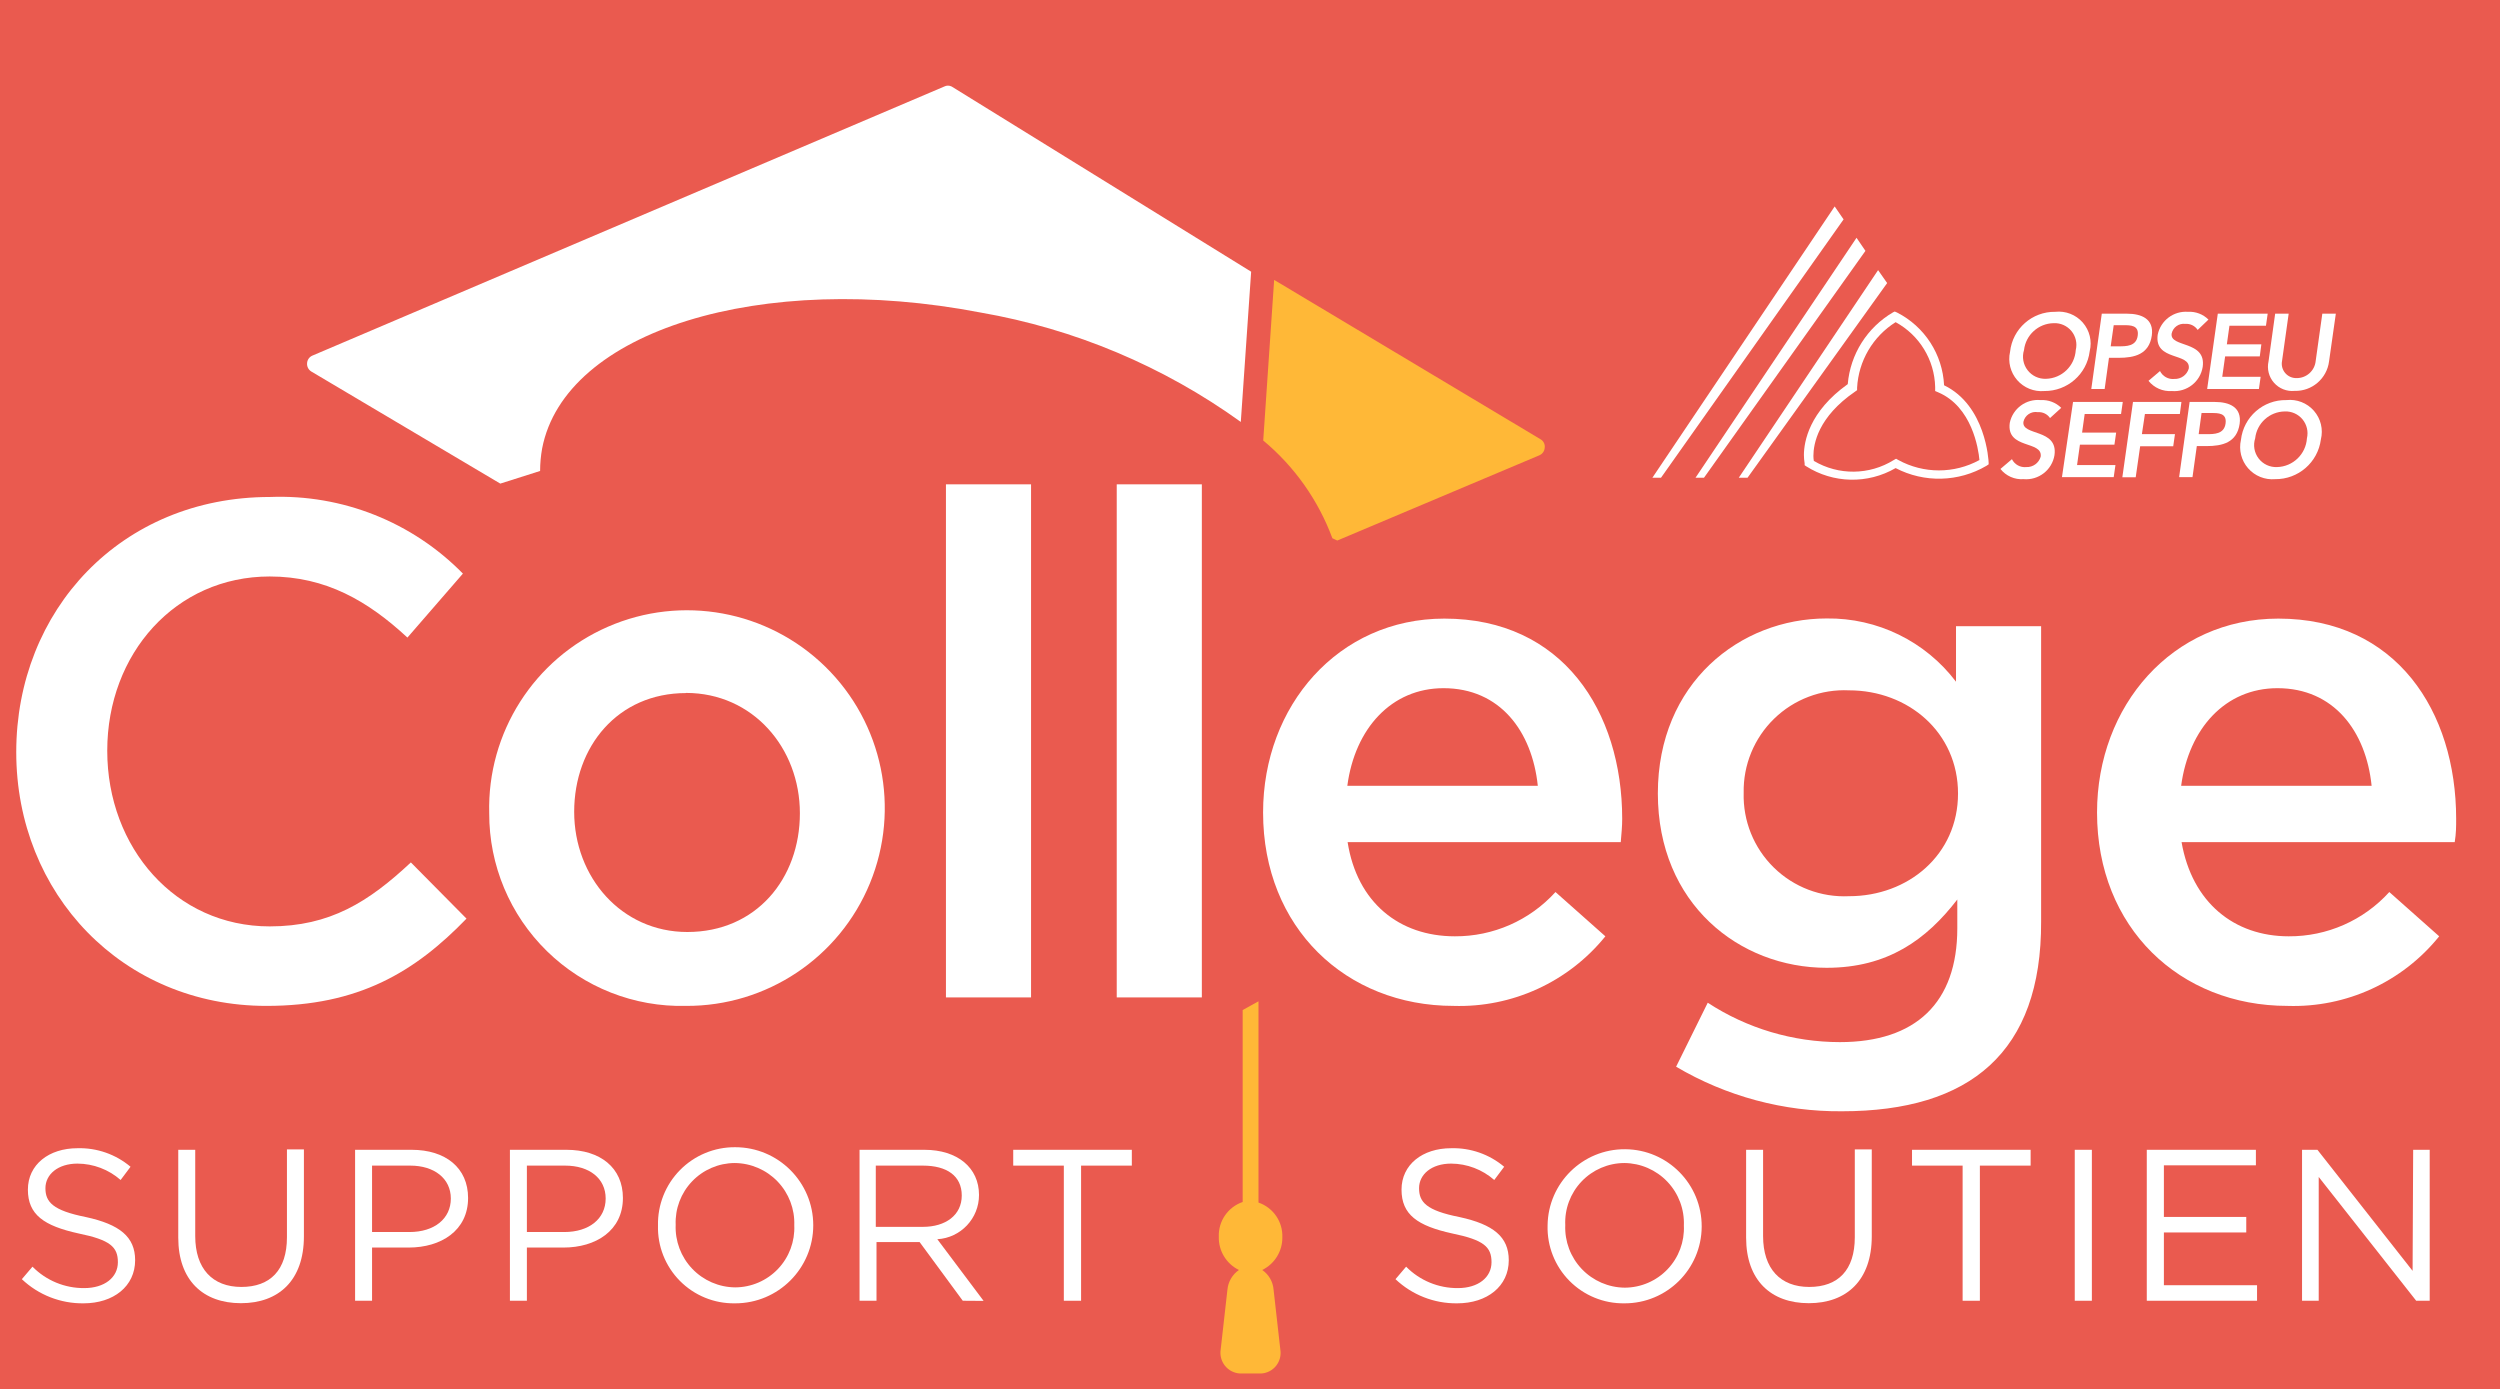
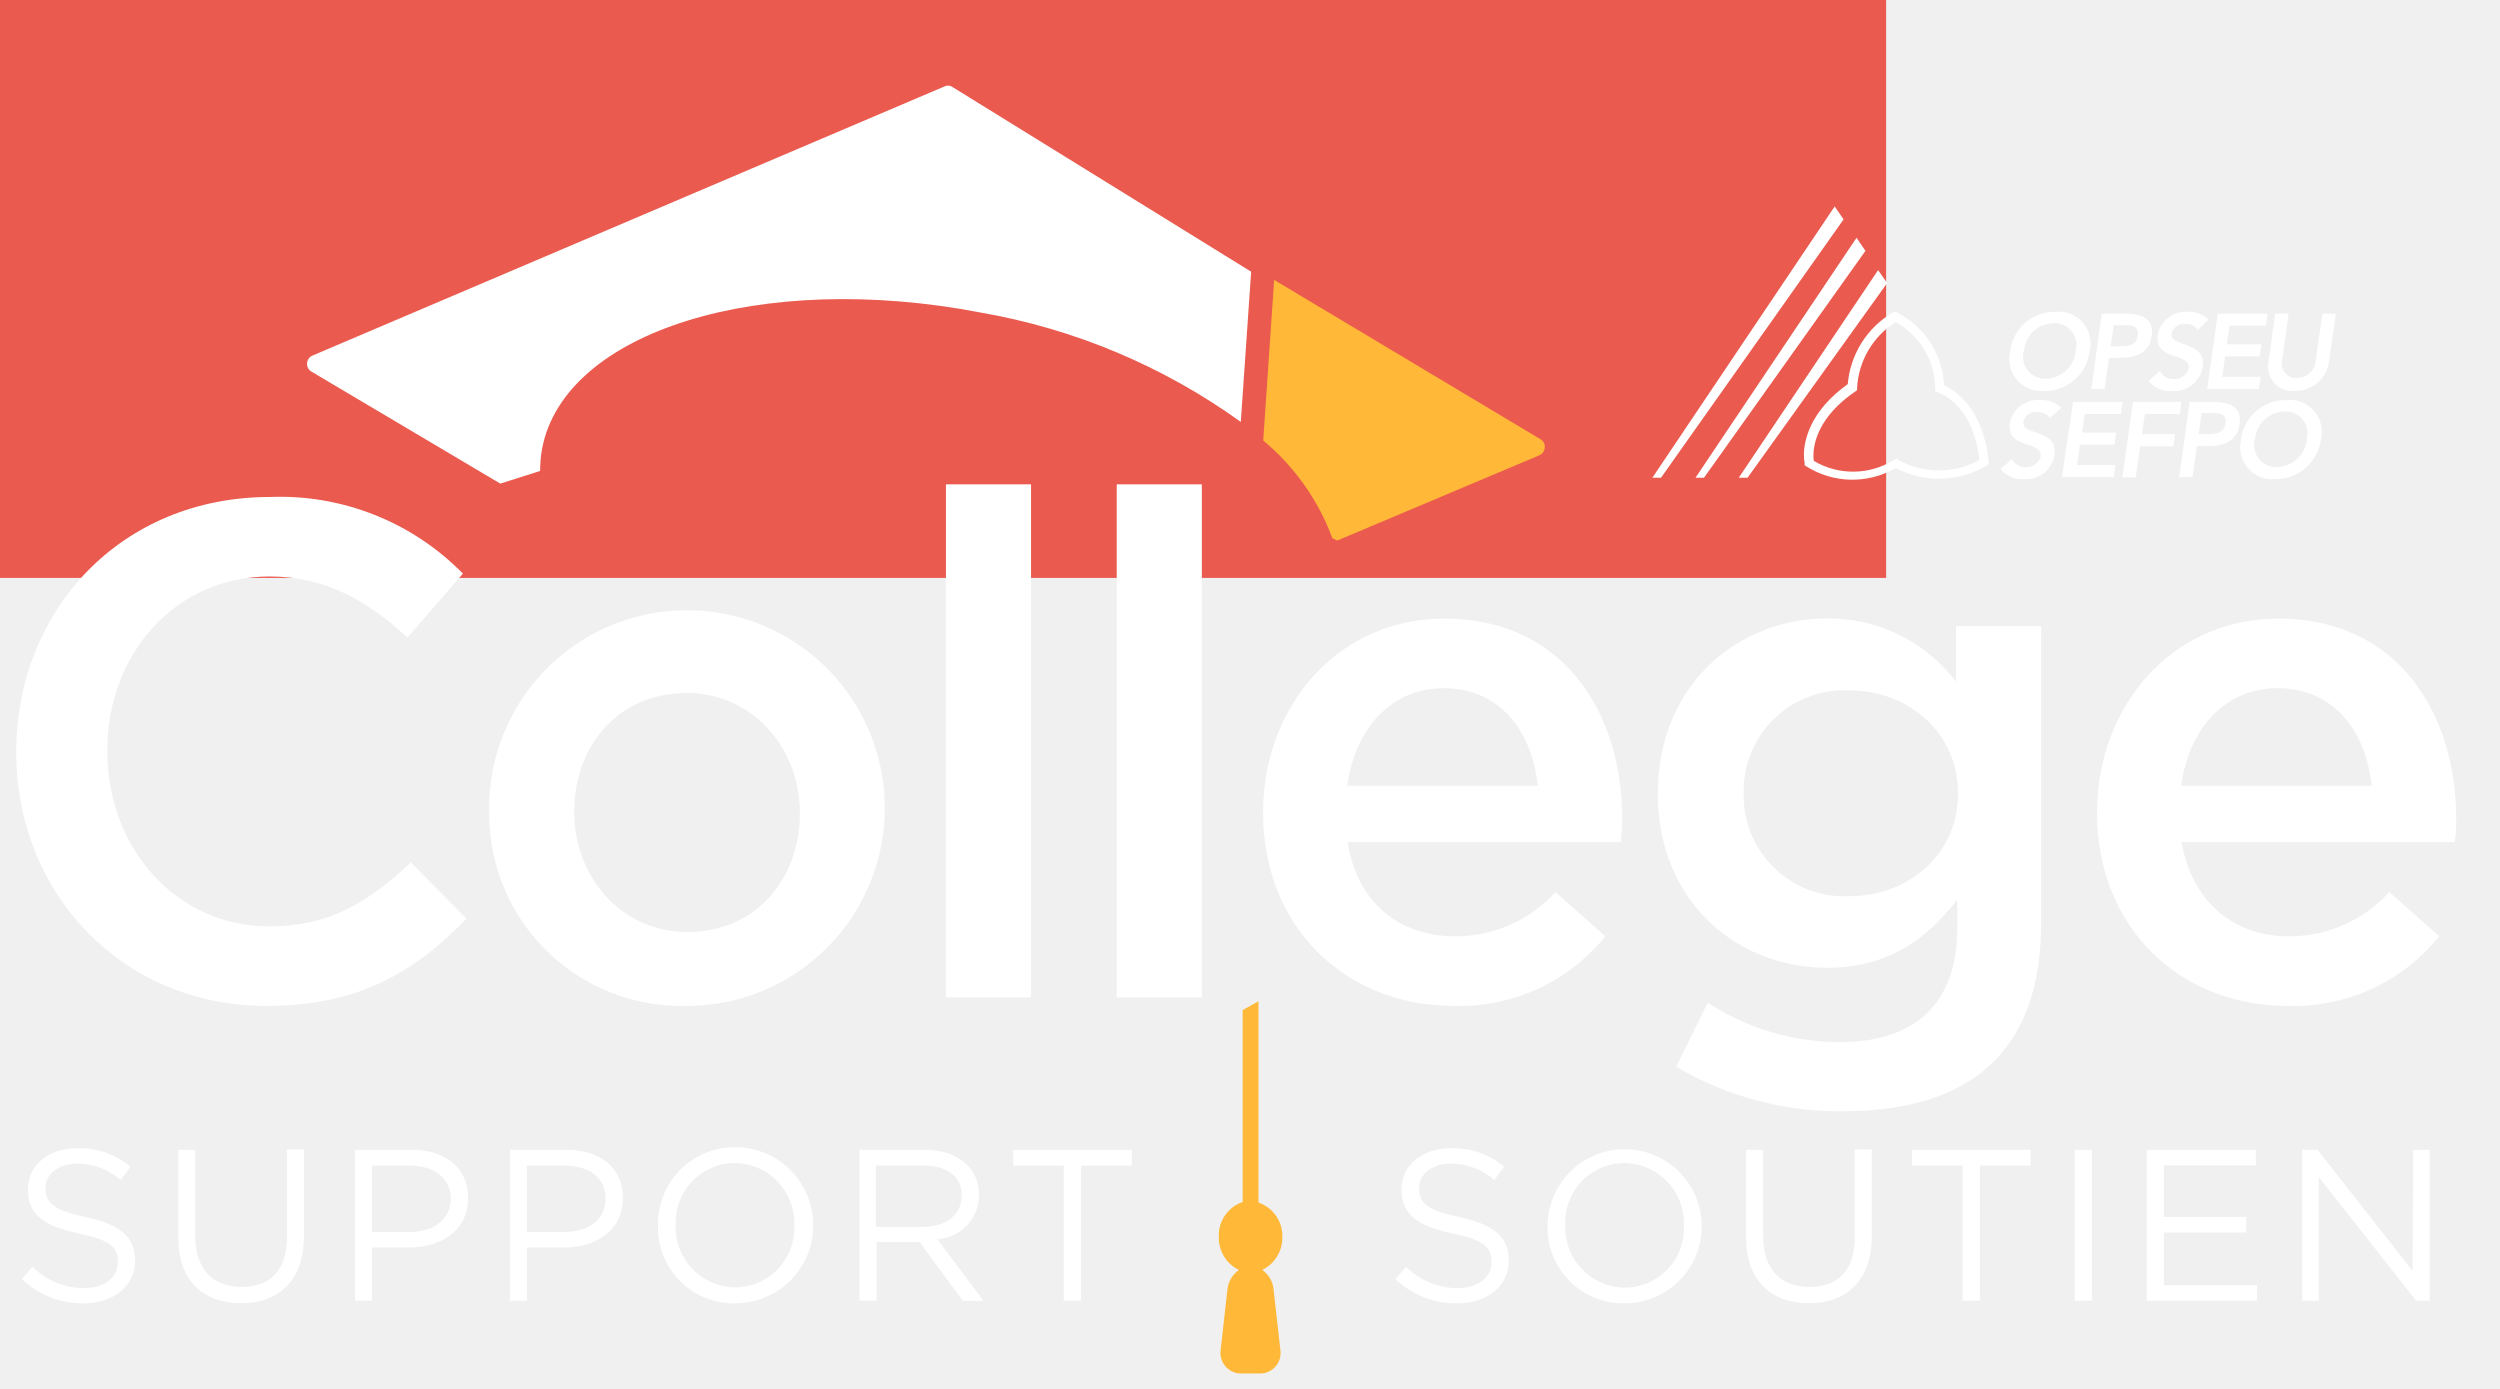
<svg xmlns="http://www.w3.org/2000/svg" id="Layer_1" data-name="Layer 1" viewBox="42.8 56.8 173.9 96.6">
-   <defs>
-     <style>.cls-1{fill:#ea5a4f;}.cls-2{fill:#fff;}.cls-3{fill:#ffb837;}</style>
-   </defs>
-   <rect class="cls-1" width="252" height="252" />
-   <path class="cls-2" d="M80.51,88c1.57-8.17,15.23-12.4,30.5-9.46a43.78,43.78,0,0,1,18.1,7.61l.72-10.45L109,62.82a.56.56,0,0,0-.52,0L64.52,81.54a.61.61,0,0,0-.36.53.62.62,0,0,0,.29.57l13.15,7.8,2.77-.88A8.93,8.93,0,0,1,80.51,88Z" />
-   <path class="cls-3" d="M150,87.38,131.43,76.27l-.76,11.17a16.15,16.15,0,0,1,4.81,6.8l.34.16,14.06-5.93a.61.61,0,0,0,.37-.52A.59.59,0,0,0,150,87.38Z" />
-   <path class="cls-3" d="M132,142.86a2.46,2.46,0,0,0-1.66-2.41v-14l-1.1.61v13.35a2.46,2.46,0,0,0-1.66,2.41,2.5,2.5,0,0,0,1.4,2.32,1.87,1.87,0,0,0-.8,1.37l-.47,4.17a1.44,1.44,0,0,0,1.34,1.66h1.48a1.43,1.43,0,0,0,1.33-1.66l-.47-4.17a1.83,1.83,0,0,0-.79-1.37A2.5,2.5,0,0,0,132,142.86Z" />
-   <path class="cls-2" d="M48.78,141.46c2.34.51,3.42,1.37,3.42,3,0,1.81-1.5,3-3.59,3a6.13,6.13,0,0,1-4.29-1.68l.74-.87a5,5,0,0,0,3.6,1.49c1.41,0,2.34-.74,2.34-1.8s-.53-1.55-2.73-2c-2.42-.53-3.53-1.31-3.53-3.05s1.46-2.88,3.45-2.88a5.49,5.49,0,0,1,3.69,1.29l-.69.92a4.58,4.58,0,0,0-3-1.14c-1.36,0-2.23.75-2.23,1.71S46.47,141,48.78,141.46Z" />
-   <path class="cls-2" d="M63.94,142.8c0,3.06-1.75,4.65-4.38,4.65s-4.36-1.59-4.36-4.56v-6.11h1.18v6c0,2.27,1.2,3.54,3.21,3.54s3.17-1.17,3.17-3.46v-6.11h1.18Z" />
-   <path class="cls-2" d="M71.23,143.58H68.68v3.7H67.5v-10.5h3.93c2.37,0,3.93,1.26,3.93,3.35C75.36,142.41,73.47,143.58,71.23,143.58Zm.11-5.7H68.68v4.62h2.6c1.74,0,2.88-.93,2.88-2.33S73,137.88,71.34,137.88Z" />
-   <path class="cls-2" d="M82,143.58H79.45v3.7H78.27v-10.5H82.2c2.37,0,3.93,1.26,3.93,3.35C86.13,142.41,84.24,143.58,82,143.58Zm.11-5.7H79.45v4.62h2.6c1.74,0,2.88-.93,2.88-2.33S83.8,137.88,82.11,137.88Z" />
-   <path class="cls-2" d="M93.91,147.46a5.27,5.27,0,0,1-5.34-5.41,5.33,5.33,0,0,1,5.37-5.45,5.43,5.43,0,0,1,0,10.86Zm0-9.76A4.13,4.13,0,0,0,89.8,142a4.18,4.18,0,0,0,4.14,4.35,4.13,4.13,0,0,0,4.11-4.32A4.18,4.18,0,0,0,93.91,137.7Z" />
-   <path class="cls-2" d="M109.77,147.28l-3-4.08h-3v4.08h-1.18v-10.5h4.51c2.31,0,3.8,1.25,3.8,3.14A3.08,3.08,0,0,1,108,143l3.22,4.29Zm-2.81-9.4h-3.24v4.26H107c1.57,0,2.7-.81,2.7-2.18S108.66,137.88,107,137.88Z" />
-   <path class="cls-2" d="M118,147.28h-1.2v-9.4h-3.52v-1.1h8.25v1.1H118Z" />
-   <path class="cls-2" d="M61.33,126.77c-10,0-17.4-7.78-17.4-17.65s7.28-17.75,17.65-17.75A17.82,17.82,0,0,1,75,96.7l-3.86,4.45c-2.74-2.54-5.67-4.25-9.58-4.25-6.55,0-11.3,5.37-11.3,12.12s4.75,12.22,11.3,12.22c4.2,0,6.89-1.71,9.82-4.45l3.87,3.91C71.65,124.42,67.74,126.77,61.33,126.77Z" />
-   <path class="cls-2" d="M90.52,126.77a13.36,13.36,0,0,1-13.69-13.4,13.76,13.76,0,1,1,13.69,13.4Zm0-21.76c-4.75,0-7.78,3.72-7.78,8.26s3.28,8.36,7.87,8.36c4.79,0,7.83-3.71,7.83-8.26S95.16,105,90.52,105Z" />
-   <path class="cls-2" d="M108.6,126.18V90.49h5.92v35.69Z" />
-   <path class="cls-2" d="M120.48,126.18V90.49h5.92v35.69Z" />
-   <path class="cls-2" d="M144,121.93a9.39,9.39,0,0,0,7-3.08l3.47,3.08a13.06,13.06,0,0,1-10.56,4.84c-7.48,0-13.25-5.43-13.25-13.45,0-7.43,5.23-13.49,12.61-13.49,8.22,0,12.37,6.45,12.37,13.93,0,.54-.05,1-.1,1.62h-19C137.2,119.58,140.13,121.93,144,121.93Zm5.77-10.47c-.4-3.81-2.64-6.79-6.56-6.79-3.61,0-6.16,2.79-6.69,6.79Z" />
-   <path class="cls-2" d="M170.93,134.1A22.31,22.31,0,0,1,159.39,131l2.2-4.45a16.83,16.83,0,0,0,9.19,2.74c5.28,0,8.17-2.74,8.17-7.92v-2c-2.15,2.79-4.84,4.75-9.09,4.75-6.07,0-11.74-4.45-11.74-12.13s5.72-12.17,11.74-12.17a11.11,11.11,0,0,1,9,4.4v-3.86h5.92V120.9C184.82,130,179.83,134.1,170.93,134.1Zm.49-29.28a7,7,0,0,0-7.33,7.13,7,7,0,0,0,7.33,7.19c4.11,0,7.58-2.88,7.58-7.14S175.53,104.82,171.42,104.82Z" />
-   <path class="cls-2" d="M202,121.93a9.37,9.37,0,0,0,7-3.08l3.47,3.08a13,13,0,0,1-10.55,4.84c-7.49,0-13.25-5.43-13.25-13.45,0-7.43,5.23-13.49,12.61-13.49,8.21,0,12.37,6.45,12.37,13.93,0,.54,0,1-.1,1.62h-19C195.28,119.58,198.21,121.93,202,121.93Zm5.77-10.47c-.39-3.81-2.64-6.79-6.55-6.79-3.62,0-6.16,2.79-6.7,6.79Z" />
-   <path class="cls-2" d="M185.76,78.49a2.22,2.22,0,0,1,2.4,2.74A3.15,3.15,0,0,1,185,84a2.24,2.24,0,0,1-2.38-2.73A3.11,3.11,0,0,1,185.76,78.49Zm-.64,4.66a2.13,2.13,0,0,0,2.07-2,1.51,1.51,0,0,0-1.54-1.87,2.11,2.11,0,0,0-2.06,1.87A1.54,1.54,0,0,0,185.12,83.15Z" />
-   <path class="cls-2" d="M189,78.62h1.76c1,0,1.88.36,1.72,1.52-.19,1.31-1.2,1.55-2.31,1.55h-.67l-.3,2.17h-.93Zm1.18,2.27c.53,0,1.22,0,1.32-.74s-.51-.73-1-.73h-.67l-.21,1.47Z" />
-   <path class="cls-2" d="M195.67,79.75a.94.94,0,0,0-.86-.42.86.86,0,0,0-.95.67c-.15,1,2.42.46,2.16,2.32A2,2,0,0,1,193.87,84a1.9,1.9,0,0,1-1.62-.71l.8-.68a1,1,0,0,0,1,.55,1,1,0,0,0,1-.72c.16-1.15-2.42-.49-2.16-2.36A2,2,0,0,1,195,78.49a1.86,1.86,0,0,1,1.42.54Z" />
-   <path class="cls-2" d="M197.07,78.62h3.47l-.12.84h-2.54l-.18,1.29h2.4l-.11.84h-2.41l-.2,1.42h2.67l-.12.85h-3.6Z" />
-   <path class="cls-2" d="M204.81,81.93a2.35,2.35,0,0,1-2.4,2.06,1.69,1.69,0,0,1-1.81-2.06l.46-3.31H202l-.46,3.28a1,1,0,0,0,1,1.2,1.32,1.32,0,0,0,1.34-1.2l.46-3.28h.94Z" />
-   <path class="cls-2" d="M185.4,85.88a.94.94,0,0,0-.85-.41.87.87,0,0,0-1,.67c-.14,1,2.42.45,2.16,2.32a2,2,0,0,1-2.15,1.67,1.88,1.88,0,0,1-1.61-.71l.8-.68a1,1,0,0,0,1,.55,1,1,0,0,0,1-.72c.16-1.15-2.41-.49-2.15-2.36a2,2,0,0,1,2.15-1.58,1.88,1.88,0,0,1,1.43.54Z" />
-   <path class="cls-2" d="M187,84.76h3.46l-.12.84h-2.53l-.18,1.29H190l-.12.84h-2.4l-.2,1.42h2.67l-.12.84h-3.6Z" />
-   <path class="cls-2" d="M191.17,84.76h3.37l-.11.84H192L191.79,87h2.3l-.12.84h-2.3L191.36,90h-.93Z" />
-   <path class="cls-2" d="M195.11,84.76h1.76c1,0,1.88.36,1.72,1.52-.19,1.31-1.2,1.55-2.31,1.55h-.67l-.3,2.16h-.93ZM196.29,87c.53,0,1.22,0,1.32-.74s-.51-.73-1-.73h-.67l-.2,1.47Z" />
-   <path class="cls-2" d="M201.84,84.63a2.22,2.22,0,0,1,2.4,2.74,3.17,3.17,0,0,1-3.18,2.76,2.24,2.24,0,0,1-2.38-2.73A3.12,3.12,0,0,1,201.84,84.63Zm-.65,4.66a2.14,2.14,0,0,0,2.08-2,1.52,1.52,0,0,0-1.54-1.87,2.1,2.1,0,0,0-2.06,1.87A1.53,1.53,0,0,0,201.19,89.29Z" />
-   <path class="cls-2" d="M174.49,78.52a6.41,6.41,0,0,0-3.16,5c-2.68,1.91-3.05,4-3.05,4.93a3.58,3.58,0,0,0,.05.58l0,.13.1.07a6,6,0,0,0,6.23.13,6.52,6.52,0,0,0,6.32-.16l.15-.1V89c0-.17-.2-4-3.1-5.4a6,6,0,0,0-3.27-5.06l-.16-.07Zm-5.55,10c0-.84.32-2.71,2.9-4.48l.14-.1v-.17a5.75,5.75,0,0,1,2.68-4.56,5.28,5.28,0,0,1,2.75,4.51V84l.21.09c2.35,1,2.8,3.92,2.87,4.71a5.87,5.87,0,0,1-5.64,0l-.16-.09-.16.09a5.35,5.35,0,0,1-5.56.06A2.28,2.28,0,0,1,168.94,88.5Z" />
-   <polygon class="cls-2" points="172.56 74.25 171.94 73.34 160.74 90.03 161.33 90.03 172.56 74.25" />
-   <polygon class="cls-2" points="174.07 76.49 173.44 75.59 163.75 90.03 164.36 90.03 174.07 76.49" />
-   <polygon class="cls-2" points="171.04 72.06 170.42 71.16 157.74 90.03 158.34 90.03 171.04 72.06" />
-   <path class="cls-2" d="M144.33,141.46c2.34.51,3.42,1.37,3.42,3,0,1.81-1.5,3-3.59,3a6.13,6.13,0,0,1-4.29-1.68l.74-.87a5,5,0,0,0,3.6,1.49c1.41,0,2.34-.74,2.34-1.8s-.53-1.55-2.73-2c-2.42-.53-3.53-1.31-3.53-3.05s1.46-2.88,3.45-2.88a5.49,5.49,0,0,1,3.69,1.29l-.69.92a4.58,4.58,0,0,0-3-1.14c-1.36,0-2.23.75-2.23,1.71S142,141,144.33,141.46Z" />
-   <path class="cls-2" d="M155.79,147.46a5.27,5.27,0,0,1-5.34-5.41,5.36,5.36,0,1,1,5.34,5.41Zm0-9.76a4.13,4.13,0,0,0-4.11,4.32,4.18,4.18,0,0,0,4.14,4.35,4.13,4.13,0,0,0,4.11-4.32A4.18,4.18,0,0,0,155.79,137.7Z" />
-   <path class="cls-2" d="M173,142.8c0,3.06-1.75,4.65-4.38,4.65s-4.36-1.59-4.36-4.56v-6.11h1.18v6c0,2.27,1.2,3.54,3.21,3.54s3.17-1.17,3.17-3.46v-6.11H173Z" />
-   <path class="cls-2" d="M180.52,147.28h-1.2v-9.4H175.8v-1.1h8.25v1.1h-3.53Z" />
-   <path class="cls-2" d="M188.31,136.78v10.5h-1.19v-10.5Z" />
-   <path class="cls-2" d="M199.72,137.86h-6.4v3.59h5.73v1.08h-5.73v3.67h6.48v1.08h-7.67v-10.5h7.59Z" />
-   <path class="cls-2" d="M210.66,136.78h1.15v10.5h-.94l-6.78-8.61v8.61h-1.16v-10.5H204l6.62,8.42Z" />
+   <rect fill="#ea5a4f" width="174" height="97" />
+   <path fill="#fff" d="M80.51,88c1.57-8.17,15.23-12.4,30.5-9.46a43.78,43.78,0,0,1,18.1,7.61l.72-10.45L109,62.82a.56.56,0,0,0-.52,0L64.52,81.54a.61.61,0,0,0-.36.53.62.62,0,0,0,.29.57l13.15,7.8,2.77-.88A8.93,8.93,0,0,1,80.51,88Z" />
+   <path fill="#ffb837" d="M150,87.38,131.43,76.27l-.76,11.17a16.15,16.15,0,0,1,4.81,6.8l.34.16,14.06-5.93a.61.61,0,0,0,.37-.52A.59.59,0,0,0,150,87.38Z" />
+   <path fill="#ffb837" d="M132,142.86a2.46,2.46,0,0,0-1.66-2.41v-14l-1.1.61v13.35a2.46,2.46,0,0,0-1.66,2.41,2.5,2.5,0,0,0,1.4,2.32,1.87,1.87,0,0,0-.8,1.37l-.47,4.17a1.44,1.44,0,0,0,1.34,1.66h1.48a1.43,1.43,0,0,0,1.33-1.66l-.47-4.17a1.83,1.83,0,0,0-.79-1.37A2.5,2.5,0,0,0,132,142.86Z" />
+   <path fill="#fff" d="M48.78,141.46c2.34.51,3.42,1.37,3.42,3,0,1.81-1.5,3-3.59,3a6.13,6.13,0,0,1-4.29-1.68l.74-.87a5,5,0,0,0,3.6,1.49c1.41,0,2.34-.74,2.34-1.8s-.53-1.55-2.73-2c-2.42-.53-3.53-1.31-3.53-3.05s1.46-2.88,3.45-2.88a5.49,5.49,0,0,1,3.69,1.29l-.69.92a4.58,4.58,0,0,0-3-1.14c-1.36,0-2.23.75-2.23,1.71S46.47,141,48.78,141.46Z" />
+   <path fill="#fff" d="M63.94,142.8c0,3.06-1.75,4.65-4.38,4.65s-4.36-1.59-4.36-4.56v-6.11h1.18v6c0,2.27,1.2,3.54,3.21,3.54s3.17-1.17,3.17-3.46v-6.11h1.18Z" />
+   <path fill="#fff" d="M71.23,143.58H68.68v3.7H67.5v-10.5h3.93c2.37,0,3.93,1.26,3.93,3.35C75.36,142.41,73.47,143.58,71.23,143.58Zm.11-5.7H68.68v4.62h2.6c1.74,0,2.88-.93,2.88-2.33S73,137.88,71.34,137.88Z" />
+   <path fill="#fff" d="M82,143.58H79.45v3.7H78.27v-10.5H82.2c2.37,0,3.93,1.26,3.93,3.35C86.13,142.41,84.24,143.58,82,143.58Zm.11-5.7H79.45v4.62h2.6c1.74,0,2.88-.93,2.88-2.33S83.8,137.88,82.11,137.88Z" />
+   <path fill="#fff" d="M93.91,147.46a5.27,5.27,0,0,1-5.34-5.41,5.33,5.33,0,0,1,5.37-5.45,5.43,5.43,0,0,1,0,10.86Zm0-9.76A4.13,4.13,0,0,0,89.8,142a4.18,4.18,0,0,0,4.14,4.35,4.13,4.13,0,0,0,4.11-4.32A4.18,4.18,0,0,0,93.91,137.7Z" />
+   <path fill="#fff" d="M109.77,147.28l-3-4.08h-3v4.08h-1.18v-10.5h4.51c2.31,0,3.8,1.25,3.8,3.14A3.08,3.08,0,0,1,108,143l3.22,4.29Zm-2.81-9.4h-3.24v4.26H107c1.57,0,2.7-.81,2.7-2.18S108.66,137.88,107,137.88Z" />
+   <path fill="#fff" d="M118,147.28h-1.2v-9.4h-3.52v-1.1h8.25v1.1H118Z" />
+   <path fill="#fff" d="M61.33,126.77c-10,0-17.4-7.78-17.4-17.65s7.28-17.75,17.65-17.75A17.82,17.82,0,0,1,75,96.7l-3.86,4.45c-2.74-2.54-5.67-4.25-9.58-4.25-6.55,0-11.3,5.37-11.3,12.12s4.75,12.22,11.3,12.22c4.2,0,6.89-1.71,9.82-4.45l3.87,3.91C71.65,124.42,67.74,126.77,61.33,126.77Z" />
+   <path fill="#fff" d="M90.52,126.77a13.36,13.36,0,0,1-13.69-13.4,13.76,13.76,0,1,1,13.69,13.4Zm0-21.76c-4.75,0-7.78,3.72-7.78,8.26s3.28,8.36,7.87,8.36c4.79,0,7.83-3.71,7.83-8.26S95.16,105,90.52,105Z" />
+   <path fill="#fff" d="M108.6,126.18V90.49h5.92v35.69Z" />
+   <path fill="#fff" d="M120.48,126.18V90.49h5.92v35.69Z" />
+   <path fill="#fff" d="M144,121.93a9.39,9.39,0,0,0,7-3.08l3.47,3.08a13.06,13.06,0,0,1-10.56,4.84c-7.48,0-13.25-5.43-13.25-13.45,0-7.43,5.23-13.49,12.61-13.49,8.22,0,12.37,6.45,12.37,13.93,0,.54-.05,1-.1,1.62h-19C137.2,119.58,140.13,121.93,144,121.93Zm5.77-10.47c-.4-3.81-2.64-6.79-6.56-6.79-3.61,0-6.16,2.79-6.69,6.79Z" />
+   <path fill="#fff" d="M170.93,134.1A22.31,22.31,0,0,1,159.39,131l2.2-4.45a16.83,16.83,0,0,0,9.19,2.74c5.28,0,8.17-2.74,8.17-7.92v-2c-2.15,2.79-4.84,4.75-9.09,4.75-6.07,0-11.74-4.45-11.74-12.13s5.72-12.17,11.74-12.17a11.11,11.11,0,0,1,9,4.4v-3.86h5.92V120.9C184.82,130,179.83,134.1,170.93,134.1Zm.49-29.28a7,7,0,0,0-7.33,7.13,7,7,0,0,0,7.33,7.19c4.11,0,7.58-2.88,7.58-7.14S175.53,104.82,171.42,104.82Z" />
+   <path fill="#fff" d="M202,121.93a9.37,9.37,0,0,0,7-3.08l3.47,3.08a13,13,0,0,1-10.55,4.84c-7.49,0-13.25-5.43-13.25-13.45,0-7.43,5.23-13.49,12.61-13.49,8.21,0,12.37,6.45,12.37,13.93,0,.54,0,1-.1,1.62h-19C195.28,119.58,198.21,121.93,202,121.93Zm5.77-10.47c-.39-3.81-2.64-6.79-6.55-6.79-3.62,0-6.16,2.79-6.7,6.79Z" />
+   <path fill="#fff" d="M185.76,78.49a2.22,2.22,0,0,1,2.4,2.74A3.15,3.15,0,0,1,185,84a2.24,2.24,0,0,1-2.38-2.73A3.11,3.11,0,0,1,185.76,78.49Zm-.64,4.66a2.13,2.13,0,0,0,2.07-2,1.51,1.51,0,0,0-1.54-1.87,2.11,2.11,0,0,0-2.06,1.87A1.54,1.54,0,0,0,185.12,83.15Z" />
+   <path fill="#fff" d="M189,78.62h1.76c1,0,1.88.36,1.72,1.52-.19,1.31-1.2,1.55-2.31,1.55h-.67l-.3,2.17h-.93Zm1.18,2.27c.53,0,1.22,0,1.32-.74s-.51-.73-1-.73h-.67l-.21,1.47Z" />
+   <path fill="#fff" d="M195.67,79.75a.94.94,0,0,0-.86-.42.86.86,0,0,0-.95.67c-.15,1,2.42.46,2.16,2.32A2,2,0,0,1,193.87,84a1.9,1.9,0,0,1-1.62-.71l.8-.68a1,1,0,0,0,1,.55,1,1,0,0,0,1-.72c.16-1.15-2.42-.49-2.16-2.36A2,2,0,0,1,195,78.49a1.86,1.86,0,0,1,1.42.54Z" />
+   <path fill="#fff" d="M197.07,78.62h3.47l-.12.84h-2.54l-.18,1.29h2.4l-.11.84h-2.41l-.2,1.42h2.67l-.12.85h-3.6Z" />
+   <path fill="#fff" d="M204.81,81.93a2.35,2.35,0,0,1-2.4,2.06,1.69,1.69,0,0,1-1.81-2.06l.46-3.31H202l-.46,3.28a1,1,0,0,0,1,1.2,1.32,1.32,0,0,0,1.34-1.2l.46-3.28h.94Z" />
+   <path fill="#fff" d="M185.4,85.88a.94.94,0,0,0-.85-.41.87.87,0,0,0-1,.67c-.14,1,2.42.45,2.16,2.32a2,2,0,0,1-2.15,1.67,1.88,1.88,0,0,1-1.61-.71l.8-.68a1,1,0,0,0,1,.55,1,1,0,0,0,1-.72c.16-1.15-2.41-.49-2.15-2.36a2,2,0,0,1,2.15-1.58,1.88,1.88,0,0,1,1.43.54Z" />
+   <path fill="#fff" d="M187,84.76h3.46l-.12.84h-2.53l-.18,1.29H190l-.12.84h-2.4l-.2,1.42h2.67l-.12.84h-3.6Z" />
+   <path fill="#fff" d="M191.17,84.76h3.37l-.11.84H192L191.79,87h2.3l-.12.84h-2.3L191.36,90h-.93Z" />
+   <path fill="#fff" d="M195.11,84.76h1.76c1,0,1.88.36,1.72,1.52-.19,1.31-1.2,1.55-2.31,1.55h-.67l-.3,2.16h-.93ZM196.29,87c.53,0,1.22,0,1.32-.74s-.51-.73-1-.73h-.67l-.2,1.47Z" />
+   <path fill="#fff" d="M201.84,84.63a2.22,2.22,0,0,1,2.4,2.74,3.17,3.17,0,0,1-3.18,2.76,2.24,2.24,0,0,1-2.38-2.73A3.12,3.12,0,0,1,201.84,84.63Zm-.65,4.66a2.14,2.14,0,0,0,2.08-2,1.52,1.52,0,0,0-1.54-1.87,2.1,2.1,0,0,0-2.06,1.87A1.53,1.53,0,0,0,201.19,89.29Z" />
+   <path fill="#fff" d="M174.49,78.52a6.41,6.41,0,0,0-3.16,5c-2.68,1.91-3.05,4-3.05,4.93a3.58,3.58,0,0,0,.05.58l0,.13.1.07a6,6,0,0,0,6.23.13,6.52,6.52,0,0,0,6.32-.16l.15-.1V89c0-.17-.2-4-3.1-5.4a6,6,0,0,0-3.27-5.06l-.16-.07Zm-5.55,10c0-.84.32-2.71,2.9-4.48l.14-.1v-.17a5.75,5.75,0,0,1,2.68-4.56,5.28,5.28,0,0,1,2.75,4.51V84l.21.09c2.35,1,2.8,3.92,2.87,4.71a5.87,5.87,0,0,1-5.64,0l-.16-.09-.16.09a5.35,5.35,0,0,1-5.56.06A2.28,2.28,0,0,1,168.94,88.5Z" />
+   <polygon fill="#fff" points="172.56 74.25 171.94 73.34 160.74 90.03 161.33 90.03 172.56 74.25" />
+   <polygon fill="#fff" points="174.07 76.49 173.44 75.59 163.75 90.03 164.36 90.03 174.07 76.49" />
+   <polygon fill="#fff" points="171.04 72.06 170.42 71.16 157.74 90.03 158.34 90.03 171.04 72.06" />
+   <path fill="#fff" d="M144.33,141.46c2.34.51,3.42,1.37,3.42,3,0,1.81-1.5,3-3.59,3a6.13,6.13,0,0,1-4.29-1.68l.74-.87a5,5,0,0,0,3.6,1.49c1.41,0,2.34-.74,2.34-1.8s-.53-1.55-2.73-2c-2.42-.53-3.53-1.31-3.53-3.05s1.46-2.88,3.45-2.88a5.49,5.49,0,0,1,3.69,1.29l-.69.92a4.58,4.58,0,0,0-3-1.14c-1.36,0-2.23.75-2.23,1.71S142,141,144.33,141.46Z" />
+   <path fill="#fff" d="M155.79,147.46a5.27,5.27,0,0,1-5.34-5.41,5.36,5.36,0,1,1,5.34,5.41Zm0-9.76a4.13,4.13,0,0,0-4.11,4.32,4.18,4.18,0,0,0,4.14,4.35,4.13,4.13,0,0,0,4.11-4.32A4.18,4.18,0,0,0,155.79,137.7Z" />
+   <path fill="#fff" d="M173,142.8c0,3.06-1.75,4.65-4.38,4.65s-4.36-1.59-4.36-4.56v-6.11h1.18v6c0,2.27,1.2,3.54,3.21,3.54s3.17-1.17,3.17-3.46v-6.11H173Z" />
+   <path fill="#fff" d="M180.52,147.28h-1.2v-9.4H175.8v-1.1h8.25v1.1h-3.53Z" />
+   <path fill="#fff" d="M188.31,136.78v10.5h-1.19v-10.5Z" />
+   <path fill="#fff" d="M199.72,137.86h-6.4v3.59h5.73v1.08h-5.73v3.67h6.48v1.08h-7.67v-10.5h7.59Z" />
+   <path fill="#fff" d="M210.66,136.78h1.15v10.5h-.94l-6.78-8.61v8.61h-1.16v-10.5H204l6.62,8.42Z" />
</svg>
